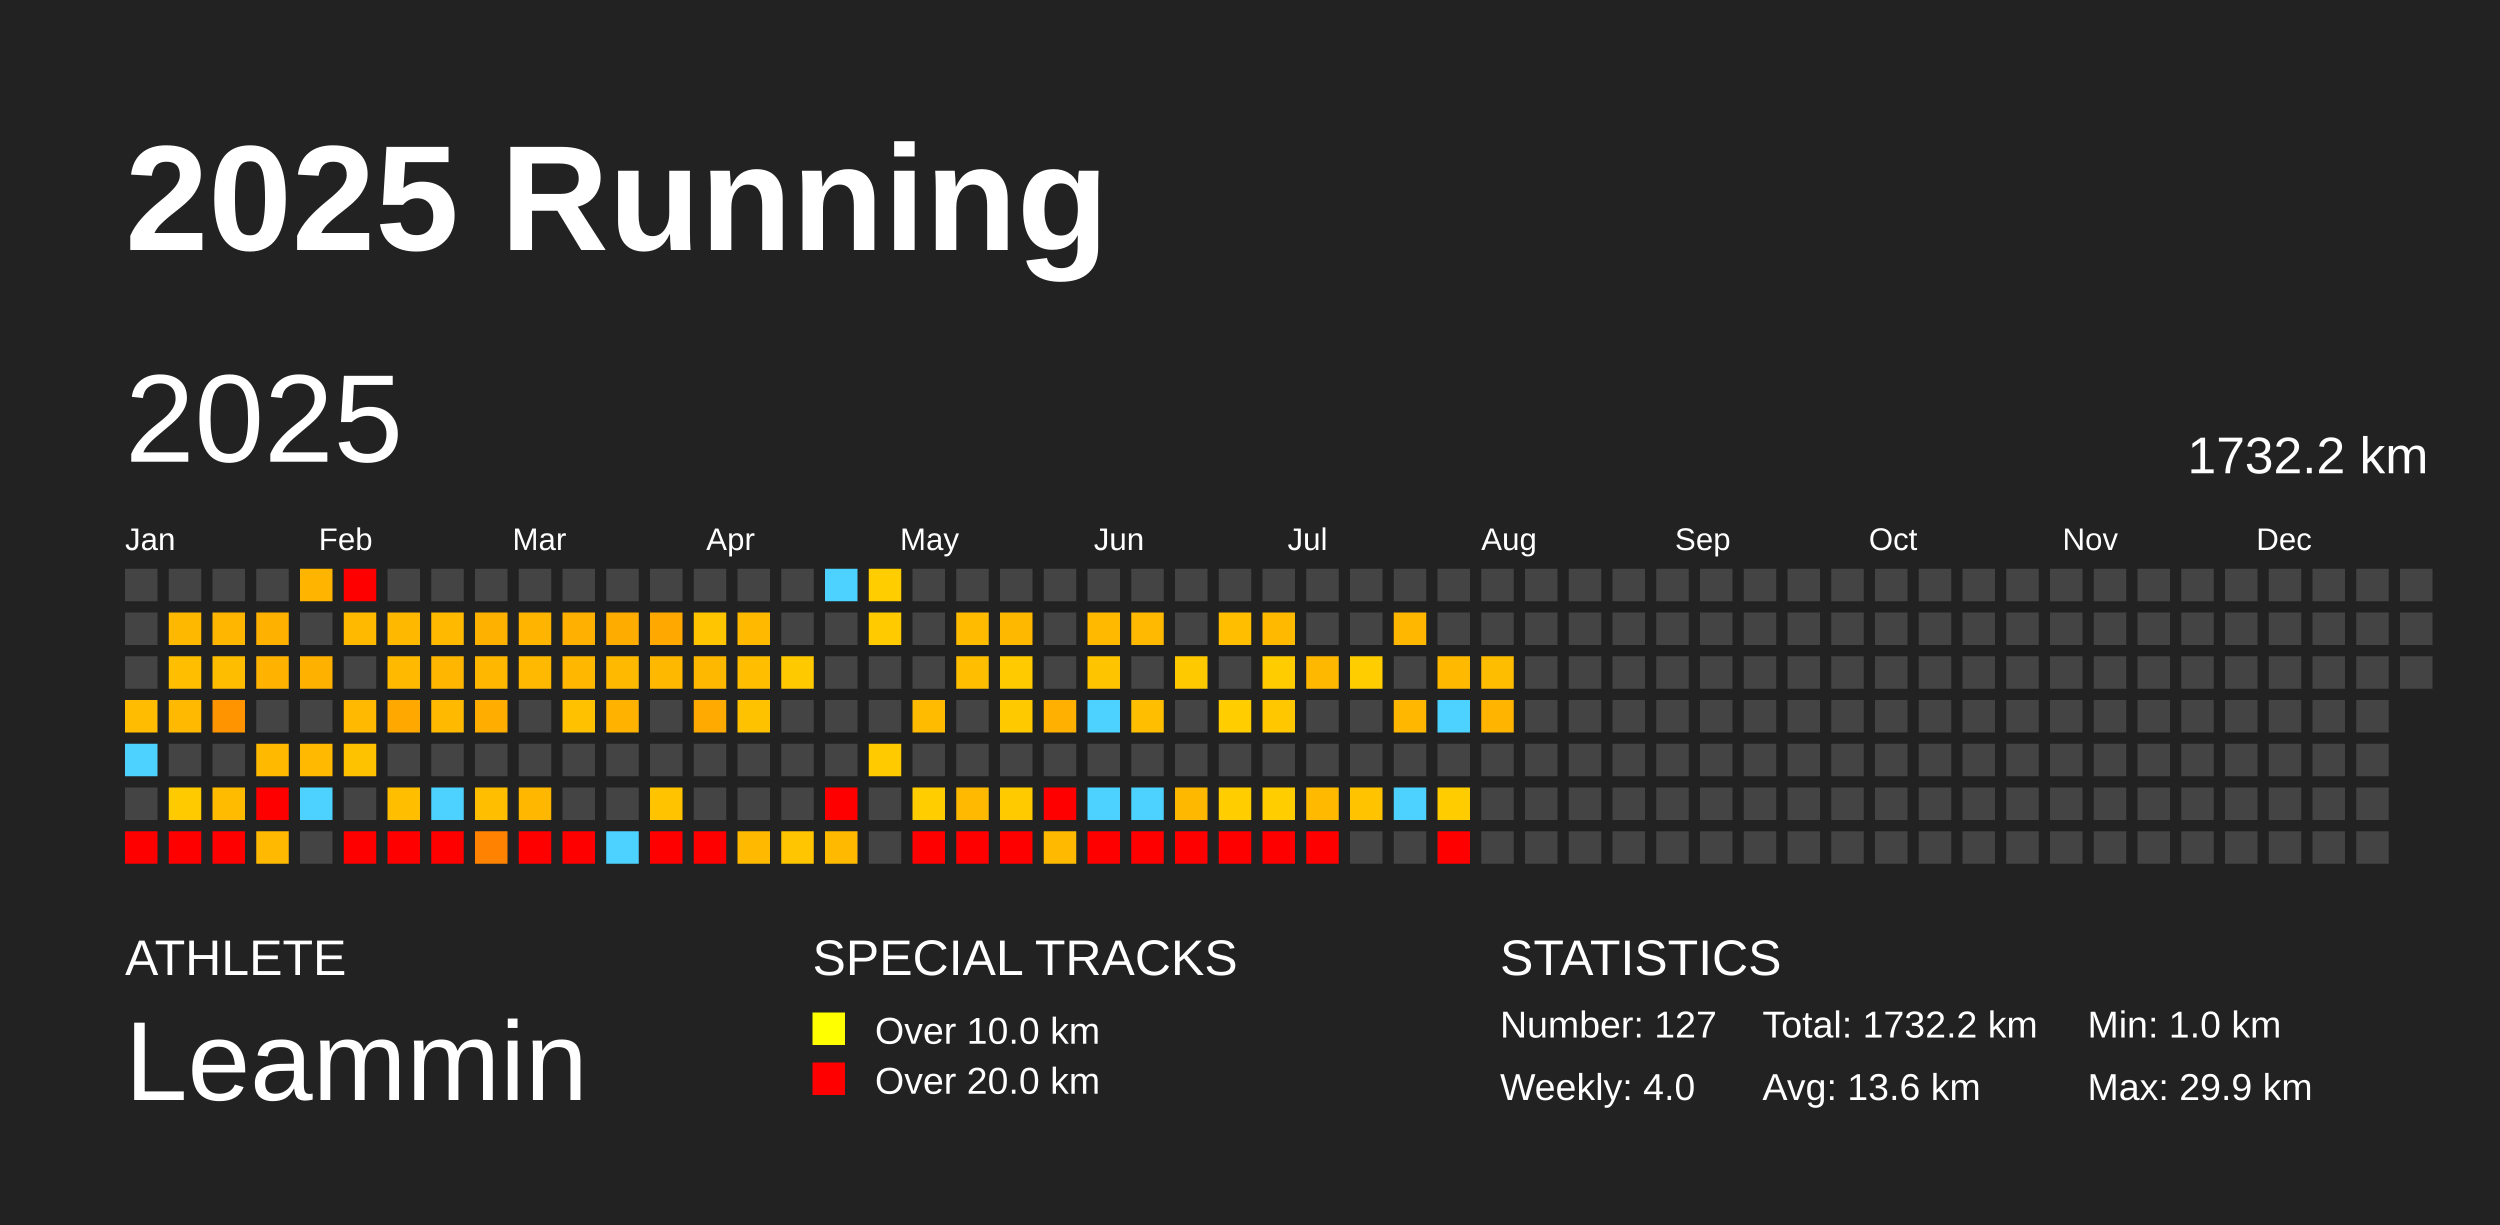
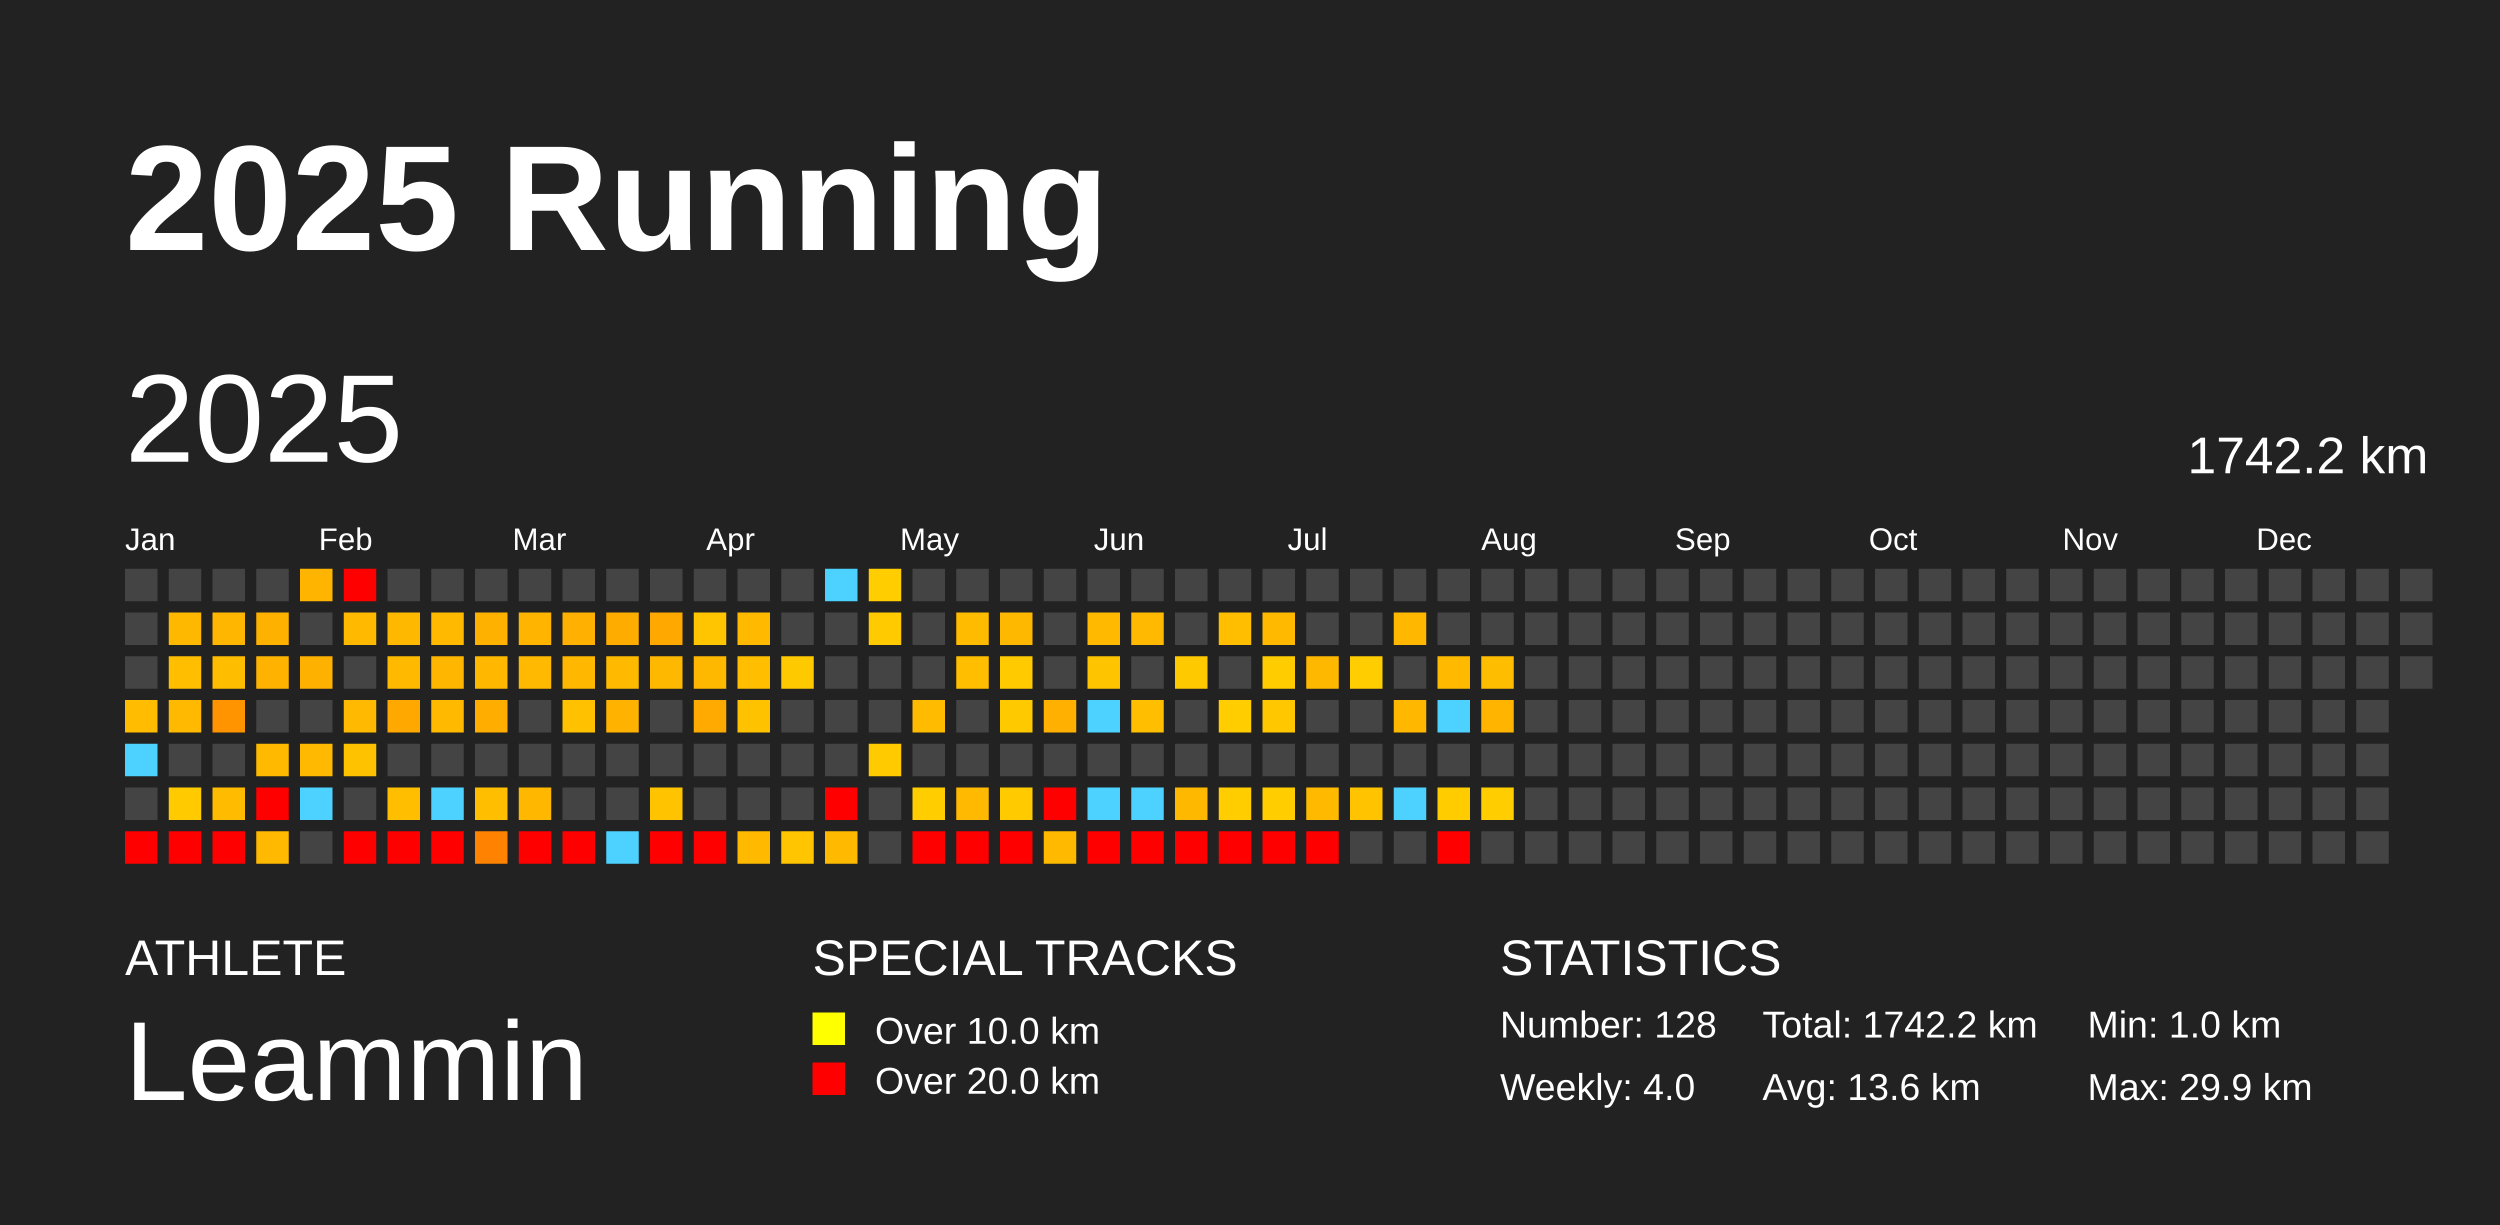
<svg xmlns="http://www.w3.org/2000/svg" baseProfile="full" height="98mm" version="1.1" viewBox="0,0,200,98" width="200mm">
  <defs />
  <rect fill="#222222" height="98" width="200" x="0" y="0" />
  <text fill="#FFFFFF" style="font-size:12px; font-family:Arial; font-weight:bold;" x="10" y="20">2025 Running</text>
  <text fill="#FFFFFF" style="font-size:4px; font-family:Arial" x="10" y="78">ATHLETE</text>
  <text fill="#FFFFFF" style="font-size:9px; font-family:Arial" x="10" y="88">Leammin</text>
  <text fill="#FFFFFF" style="font-size:4px; font-family:Arial" x="65" y="78">SPECIAL TRACKS</text>
  <rect fill="yellow" height="2.6" width="2.6" x="65" y="81" />
  <text fill="#FFFFFF" style="font-size:3px; font-family:Arial" x="70" y="83.5">Over 10.0 km</text>
  <rect fill="red" height="2.6" width="2.6" x="65" y="85" />
  <text fill="#FFFFFF" style="font-size:3px; font-family:Arial" x="70" y="87.5">Over 20.0 km</text>
  <text fill="#FFFFFF" style="font-size:4px; font-family:Arial" x="120" y="78">STATISTICS</text>
-   <text fill="#FFFFFF" style="font-size:3px; font-family:Arial" x="120" y="83">Number: 127</text>
+   <text fill="#FFFFFF" style="font-size:3px; font-family:Arial" x="120" y="83">Number: 128</text>
  <text fill="#FFFFFF" style="font-size:3px; font-family:Arial" x="120" y="88">Weekly: 4.0</text>
-   <text fill="#FFFFFF" style="font-size:3px; font-family:Arial" x="141" y="83">Total: 1732.2 km</text>
+   <text fill="#FFFFFF" style="font-size:3px; font-family:Arial" x="141" y="83">Total: 1742.2 km</text>
  <text fill="#FFFFFF" style="font-size:3px; font-family:Arial" x="141" y="88">Avg: 13.6 km</text>
  <text fill="#FFFFFF" style="font-size:3px; font-family:Arial" x="167" y="83">Min: 1.0 km</text>
  <text fill="#FFFFFF" style="font-size:3px; font-family:Arial" x="167" y="88">Max: 29.9 km</text>
  <text dominant-baseline="hanging" fill="#FFFFFF" style="font-size:10.0px; font-family:Arial;" x="10" y="30">2025</text>
-   <text dominant-baseline="hanging" fill="#FFFFFF" style="font-size:4.125px; font-family:Arial;" x="175" y="35">1732.2 km</text>
+   <text dominant-baseline="hanging" fill="#FFFFFF" style="font-size:4.125px; font-family:Arial;" x="175" y="35">1742.2 km</text>
  <text fill="#FFFFFF" style="font-size:2.5px; font-family:Arial" x="10.0" y="44">Jan</text>
  <text fill="#FFFFFF" style="font-size:2.5px; font-family:Arial" x="25.5" y="44">Feb</text>
  <text fill="#FFFFFF" style="font-size:2.5px; font-family:Arial" x="41.0" y="44">Mar</text>
  <text fill="#FFFFFF" style="font-size:2.5px; font-family:Arial" x="56.5" y="44">Apr</text>
  <text fill="#FFFFFF" style="font-size:2.5px; font-family:Arial" x="72.0" y="44">May</text>
  <text fill="#FFFFFF" style="font-size:2.5px; font-family:Arial" x="87.5" y="44">Jun</text>
  <text fill="#FFFFFF" style="font-size:2.5px; font-family:Arial" x="103.0" y="44">Jul</text>
  <text fill="#FFFFFF" style="font-size:2.5px; font-family:Arial" x="118.5" y="44">Aug</text>
  <text fill="#FFFFFF" style="font-size:2.5px; font-family:Arial" x="134.0" y="44">Sep</text>
  <text fill="#FFFFFF" style="font-size:2.5px; font-family:Arial" x="149.5" y="44">Oct</text>
  <text fill="#FFFFFF" style="font-size:2.5px; font-family:Arial" x="165.0" y="44">Nov</text>
  <text fill="#FFFFFF" style="font-size:2.5px; font-family:Arial" x="180.5" y="44">Dec</text>
  <rect fill="#444444" height="2.6" width="2.6" x="10.0" y="45.5" />
  <rect fill="#444444" height="2.6" width="2.6" x="10.0" y="49.0" />
  <rect fill="#444444" height="2.6" width="2.6" x="10.0" y="52.5" />
  <rect fill="#ffbc00" height="2.6" width="2.6" x="10.0" y="56.0" />
  <rect fill="#4dd2ff" height="2.6" width="2.6" x="10.0" y="59.5" />
  <rect fill="#444444" height="2.6" width="2.6" x="10.0" y="63.0" />
  <rect fill="red" height="2.6" width="2.6" x="10.0" y="66.5" />
  <rect fill="#444444" height="2.6" width="2.6" x="13.5" y="45.5" />
  <rect fill="#ffb800" height="2.6" width="2.6" x="13.5" y="49.0" />
  <rect fill="#ffbf00" height="2.6" width="2.6" x="13.5" y="52.5" />
  <rect fill="#ffb900" height="2.6" width="2.6" x="13.5" y="56.0" />
  <rect fill="#444444" height="2.6" width="2.6" x="13.5" y="59.5" />
  <rect fill="#ffcb00" height="2.6" width="2.6" x="13.5" y="63.0" />
  <rect fill="red" height="2.6" width="2.6" x="13.5" y="66.5" />
  <rect fill="#444444" height="2.6" width="2.6" x="17.0" y="45.5" />
  <rect fill="#ffb600" height="2.6" width="2.6" x="17.0" y="49.0" />
  <rect fill="#ffbd00" height="2.6" width="2.6" x="17.0" y="52.5" />
  <rect fill="#ff9400" height="2.6" width="2.6" x="17.0" y="56.0" />
  <rect fill="#444444" height="2.6" width="2.6" x="17.0" y="59.5" />
  <rect fill="#ffbb00" height="2.6" width="2.6" x="17.0" y="63.0" />
  <rect fill="red" height="2.6" width="2.6" x="17.0" y="66.5" />
  <rect fill="#444444" height="2.6" width="2.6" x="20.5" y="45.5" />
  <rect fill="#ffb100" height="2.6" width="2.6" x="20.5" y="49.0" />
  <rect fill="#ffb300" height="2.6" width="2.6" x="20.5" y="52.5" />
  <rect fill="#444444" height="2.6" width="2.6" x="20.5" y="56.0" />
  <rect fill="#ffba00" height="2.6" width="2.6" x="20.5" y="59.5" />
  <rect fill="red" height="2.6" width="2.6" x="20.5" y="63.0" />
  <rect fill="#ffb900" height="2.6" width="2.6" x="20.5" y="66.5" />
  <rect fill="#ffb400" height="2.6" width="2.6" x="24.0" y="45.5" />
  <rect fill="#444444" height="2.6" width="2.6" x="24.0" y="49.0" />
  <rect fill="#ffb100" height="2.6" width="2.6" x="24.0" y="52.5" />
  <rect fill="#444444" height="2.6" width="2.6" x="24.0" y="56.0" />
  <rect fill="#ffb900" height="2.6" width="2.6" x="24.0" y="59.5" />
  <rect fill="#4dd2ff" height="2.6" width="2.6" x="24.0" y="63.0" />
  <rect fill="#444444" height="2.6" width="2.6" x="24.0" y="66.5" />
  <rect fill="red" height="2.6" width="2.6" x="27.5" y="45.5" />
  <rect fill="#ffba00" height="2.6" width="2.6" x="27.5" y="49.0" />
  <rect fill="#444444" height="2.6" width="2.6" x="27.5" y="52.5" />
  <rect fill="#ffb900" height="2.6" width="2.6" x="27.5" y="56.0" />
  <rect fill="#ffc200" height="2.6" width="2.6" x="27.5" y="59.5" />
  <rect fill="#444444" height="2.6" width="2.6" x="27.5" y="63.0" />
  <rect fill="red" height="2.6" width="2.6" x="27.5" y="66.5" />
  <rect fill="#444444" height="2.6" width="2.6" x="31.0" y="45.5" />
  <rect fill="#ffb800" height="2.6" width="2.6" x="31.0" y="49.0" />
  <rect fill="#ffba00" height="2.6" width="2.6" x="31.0" y="52.5" />
  <rect fill="#ffa800" height="2.6" width="2.6" x="31.0" y="56.0" />
  <rect fill="#444444" height="2.6" width="2.6" x="31.0" y="59.5" />
  <rect fill="#ffbf00" height="2.6" width="2.6" x="31.0" y="63.0" />
  <rect fill="red" height="2.6" width="2.6" x="31.0" y="66.5" />
  <rect fill="#444444" height="2.6" width="2.6" x="34.5" y="45.5" />
  <rect fill="#ffba00" height="2.6" width="2.6" x="34.5" y="49.0" />
  <rect fill="#ffb600" height="2.6" width="2.6" x="34.5" y="52.5" />
  <rect fill="#ffba00" height="2.6" width="2.6" x="34.5" y="56.0" />
  <rect fill="#444444" height="2.6" width="2.6" x="34.5" y="59.5" />
  <rect fill="#4dd2ff" height="2.6" width="2.6" x="34.5" y="63.0" />
  <rect fill="red" height="2.6" width="2.6" x="34.5" y="66.5" />
  <rect fill="#444444" height="2.6" width="2.6" x="38.0" y="45.5" />
  <rect fill="#ffb100" height="2.6" width="2.6" x="38.0" y="49.0" />
  <rect fill="#ffb700" height="2.6" width="2.6" x="38.0" y="52.5" />
  <rect fill="#ffae00" height="2.6" width="2.6" x="38.0" y="56.0" />
  <rect fill="#444444" height="2.6" width="2.6" x="38.0" y="59.5" />
  <rect fill="#ffbf00" height="2.6" width="2.6" x="38.0" y="63.0" />
  <rect fill="#ff8300" height="2.6" width="2.6" x="38.0" y="66.5" />
  <rect fill="#444444" height="2.6" width="2.6" x="41.5" y="45.5" />
  <rect fill="#ffb400" height="2.6" width="2.6" x="41.5" y="49.0" />
  <rect fill="#ffb900" height="2.6" width="2.6" x="41.5" y="52.5" />
  <rect fill="#444444" height="2.6" width="2.6" x="41.5" y="56.0" />
  <rect fill="#444444" height="2.6" width="2.6" x="41.5" y="59.5" />
  <rect fill="#ffb700" height="2.6" width="2.6" x="41.5" y="63.0" />
  <rect fill="red" height="2.6" width="2.6" x="41.5" y="66.5" />
  <rect fill="#444444" height="2.6" width="2.6" x="45.0" y="45.5" />
  <rect fill="#ffb000" height="2.6" width="2.6" x="45.0" y="49.0" />
  <rect fill="#ffb700" height="2.6" width="2.6" x="45.0" y="52.5" />
  <rect fill="#ffc100" height="2.6" width="2.6" x="45.0" y="56.0" />
  <rect fill="#444444" height="2.6" width="2.6" x="45.0" y="59.5" />
  <rect fill="#444444" height="2.6" width="2.6" x="45.0" y="63.0" />
  <rect fill="red" height="2.6" width="2.6" x="45.0" y="66.5" />
  <rect fill="#444444" height="2.6" width="2.6" x="48.5" y="45.5" />
  <rect fill="#ffac00" height="2.6" width="2.6" x="48.5" y="49.0" />
  <rect fill="#ffba00" height="2.6" width="2.6" x="48.5" y="52.5" />
  <rect fill="#ffb300" height="2.6" width="2.6" x="48.5" y="56.0" />
  <rect fill="#444444" height="2.6" width="2.6" x="48.5" y="59.5" />
  <rect fill="#444444" height="2.6" width="2.6" x="48.5" y="63.0" />
  <rect fill="#4dd2ff" height="2.6" width="2.6" x="48.5" y="66.5" />
  <rect fill="#444444" height="2.6" width="2.6" x="52.0" y="45.5" />
  <rect fill="#ffa800" height="2.6" width="2.6" x="52.0" y="49.0" />
  <rect fill="#ffb800" height="2.6" width="2.6" x="52.0" y="52.5" />
  <rect fill="#444444" height="2.6" width="2.6" x="52.0" y="56.0" />
  <rect fill="#444444" height="2.6" width="2.6" x="52.0" y="59.5" />
  <rect fill="#ffc300" height="2.6" width="2.6" x="52.0" y="63.0" />
  <rect fill="red" height="2.6" width="2.6" x="52.0" y="66.5" />
  <rect fill="#444444" height="2.6" width="2.6" x="55.5" y="45.5" />
  <rect fill="#ffc500" height="2.6" width="2.6" x="55.5" y="49.0" />
  <rect fill="#ffb800" height="2.6" width="2.6" x="55.5" y="52.5" />
  <rect fill="#ffaa00" height="2.6" width="2.6" x="55.5" y="56.0" />
  <rect fill="#444444" height="2.6" width="2.6" x="55.5" y="59.5" />
  <rect fill="#444444" height="2.6" width="2.6" x="55.5" y="63.0" />
  <rect fill="red" height="2.6" width="2.6" x="55.5" y="66.5" />
  <rect fill="#444444" height="2.6" width="2.6" x="59.0" y="45.5" />
  <rect fill="#ffba00" height="2.6" width="2.6" x="59.0" y="49.0" />
  <rect fill="#ffbe00" height="2.6" width="2.6" x="59.0" y="52.5" />
  <rect fill="#ffc200" height="2.6" width="2.6" x="59.0" y="56.0" />
  <rect fill="#444444" height="2.6" width="2.6" x="59.0" y="59.5" />
  <rect fill="#444444" height="2.6" width="2.6" x="59.0" y="63.0" />
  <rect fill="#ffba00" height="2.6" width="2.6" x="59.0" y="66.5" />
  <rect fill="#444444" height="2.6" width="2.6" x="62.5" y="45.5" />
  <rect fill="#444444" height="2.6" width="2.6" x="62.5" y="49.0" />
  <rect fill="#ffc900" height="2.6" width="2.6" x="62.5" y="52.5" />
  <rect fill="#444444" height="2.6" width="2.6" x="62.5" y="56.0" />
  <rect fill="#444444" height="2.6" width="2.6" x="62.5" y="59.5" />
  <rect fill="#444444" height="2.6" width="2.6" x="62.5" y="63.0" />
  <rect fill="#ffc500" height="2.6" width="2.6" x="62.5" y="66.5" />
  <rect fill="#4dd2ff" height="2.6" width="2.6" x="66.0" y="45.5" />
  <rect fill="#444444" height="2.6" width="2.6" x="66.0" y="49.0" />
  <rect fill="#444444" height="2.6" width="2.6" x="66.0" y="52.5" />
  <rect fill="#444444" height="2.6" width="2.6" x="66.0" y="56.0" />
  <rect fill="#444444" height="2.6" width="2.6" x="66.0" y="59.5" />
  <rect fill="red" height="2.6" width="2.6" x="66.0" y="63.0" />
  <rect fill="#ffba00" height="2.6" width="2.6" x="66.0" y="66.5" />
  <rect fill="#ffcd00" height="2.6" width="2.6" x="69.5" y="45.5" />
  <rect fill="#ffcb00" height="2.6" width="2.6" x="69.5" y="49.0" />
  <rect fill="#444444" height="2.6" width="2.6" x="69.5" y="52.5" />
  <rect fill="#444444" height="2.6" width="2.6" x="69.5" y="56.0" />
  <rect fill="#ffca00" height="2.6" width="2.6" x="69.5" y="59.5" />
  <rect fill="#444444" height="2.6" width="2.6" x="69.5" y="63.0" />
  <rect fill="#444444" height="2.6" width="2.6" x="69.5" y="66.5" />
  <rect fill="#444444" height="2.6" width="2.6" x="73.0" y="45.5" />
  <rect fill="#444444" height="2.6" width="2.6" x="73.0" y="49.0" />
  <rect fill="#444444" height="2.6" width="2.6" x="73.0" y="52.5" />
  <rect fill="#ffbb00" height="2.6" width="2.6" x="73.0" y="56.0" />
  <rect fill="#444444" height="2.6" width="2.6" x="73.0" y="59.5" />
  <rect fill="#ffcd00" height="2.6" width="2.6" x="73.0" y="63.0" />
  <rect fill="red" height="2.6" width="2.6" x="73.0" y="66.5" />
  <rect fill="#444444" height="2.6" width="2.6" x="76.5" y="45.5" />
  <rect fill="#ffbb00" height="2.6" width="2.6" x="76.5" y="49.0" />
  <rect fill="#ffbe00" height="2.6" width="2.6" x="76.5" y="52.5" />
  <rect fill="#444444" height="2.6" width="2.6" x="76.5" y="56.0" />
  <rect fill="#444444" height="2.6" width="2.6" x="76.5" y="59.5" />
  <rect fill="#ffb900" height="2.6" width="2.6" x="76.5" y="63.0" />
  <rect fill="red" height="2.6" width="2.6" x="76.5" y="66.5" />
  <rect fill="#444444" height="2.6" width="2.6" x="80.0" y="45.5" />
  <rect fill="#ffb800" height="2.6" width="2.6" x="80.0" y="49.0" />
  <rect fill="#ffcb00" height="2.6" width="2.6" x="80.0" y="52.5" />
  <rect fill="#ffc900" height="2.6" width="2.6" x="80.0" y="56.0" />
  <rect fill="#444444" height="2.6" width="2.6" x="80.0" y="59.5" />
  <rect fill="#ffcb00" height="2.6" width="2.6" x="80.0" y="63.0" />
  <rect fill="red" height="2.6" width="2.6" x="80.0" y="66.5" />
  <rect fill="#444444" height="2.6" width="2.6" x="83.5" y="45.5" />
  <rect fill="#444444" height="2.6" width="2.6" x="83.5" y="49.0" />
  <rect fill="#444444" height="2.6" width="2.6" x="83.5" y="52.5" />
  <rect fill="#ffb000" height="2.6" width="2.6" x="83.5" y="56.0" />
  <rect fill="#444444" height="2.6" width="2.6" x="83.5" y="59.5" />
  <rect fill="red" height="2.6" width="2.6" x="83.5" y="63.0" />
  <rect fill="#ffba00" height="2.6" width="2.6" x="83.5" y="66.5" />
  <rect fill="#444444" height="2.6" width="2.6" x="87.0" y="45.5" />
  <rect fill="#ffba00" height="2.6" width="2.6" x="87.0" y="49.0" />
  <rect fill="#ffc400" height="2.6" width="2.6" x="87.0" y="52.5" />
  <rect fill="#4dd2ff" height="2.6" width="2.6" x="87.0" y="56.0" />
  <rect fill="#444444" height="2.6" width="2.6" x="87.0" y="59.5" />
  <rect fill="#4dd2ff" height="2.6" width="2.6" x="87.0" y="63.0" />
  <rect fill="red" height="2.6" width="2.6" x="87.0" y="66.5" />
  <rect fill="#444444" height="2.6" width="2.6" x="90.5" y="45.5" />
  <rect fill="#ffb900" height="2.6" width="2.6" x="90.5" y="49.0" />
  <rect fill="#444444" height="2.6" width="2.6" x="90.5" y="52.5" />
  <rect fill="#ffbe00" height="2.6" width="2.6" x="90.5" y="56.0" />
  <rect fill="#444444" height="2.6" width="2.6" x="90.5" y="59.5" />
  <rect fill="#4dd2ff" height="2.6" width="2.6" x="90.5" y="63.0" />
  <rect fill="red" height="2.6" width="2.6" x="90.5" y="66.5" />
  <rect fill="#444444" height="2.6" width="2.6" x="94.0" y="45.5" />
  <rect fill="#444444" height="2.6" width="2.6" x="94.0" y="49.0" />
  <rect fill="#ffc900" height="2.6" width="2.6" x="94.0" y="52.5" />
  <rect fill="#444444" height="2.6" width="2.6" x="94.0" y="56.0" />
  <rect fill="#444444" height="2.6" width="2.6" x="94.0" y="59.5" />
  <rect fill="#ffb800" height="2.6" width="2.6" x="94.0" y="63.0" />
  <rect fill="red" height="2.6" width="2.6" x="94.0" y="66.5" />
  <rect fill="#444444" height="2.6" width="2.6" x="97.5" y="45.5" />
  <rect fill="#ffbf00" height="2.6" width="2.6" x="97.5" y="49.0" />
  <rect fill="#444444" height="2.6" width="2.6" x="97.5" y="52.5" />
  <rect fill="#ffcd00" height="2.6" width="2.6" x="97.5" y="56.0" />
  <rect fill="#444444" height="2.6" width="2.6" x="97.5" y="59.5" />
  <rect fill="#ffcd00" height="2.6" width="2.6" x="97.5" y="63.0" />
  <rect fill="red" height="2.6" width="2.6" x="97.5" y="66.5" />
  <rect fill="#444444" height="2.6" width="2.6" x="101.0" y="45.5" />
  <rect fill="#ffba00" height="2.6" width="2.6" x="101.0" y="49.0" />
  <rect fill="#ffcc00" height="2.6" width="2.6" x="101.0" y="52.5" />
  <rect fill="#ffc700" height="2.6" width="2.6" x="101.0" y="56.0" />
  <rect fill="#444444" height="2.6" width="2.6" x="101.0" y="59.5" />
  <rect fill="#ffcd00" height="2.6" width="2.6" x="101.0" y="63.0" />
  <rect fill="red" height="2.6" width="2.6" x="101.0" y="66.5" />
  <rect fill="#444444" height="2.6" width="2.6" x="104.5" y="45.5" />
  <rect fill="#444444" height="2.6" width="2.6" x="104.5" y="49.0" />
  <rect fill="#ffb800" height="2.6" width="2.6" x="104.5" y="52.5" />
  <rect fill="#444444" height="2.6" width="2.6" x="104.5" y="56.0" />
  <rect fill="#444444" height="2.6" width="2.6" x="104.5" y="59.5" />
  <rect fill="#ffba00" height="2.6" width="2.6" x="104.5" y="63.0" />
  <rect fill="red" height="2.6" width="2.6" x="104.5" y="66.5" />
  <rect fill="#444444" height="2.6" width="2.6" x="108.0" y="45.5" />
  <rect fill="#444444" height="2.6" width="2.6" x="108.0" y="49.0" />
  <rect fill="#ffcd00" height="2.6" width="2.6" x="108.0" y="52.5" />
  <rect fill="#444444" height="2.6" width="2.6" x="108.0" y="56.0" />
  <rect fill="#444444" height="2.6" width="2.6" x="108.0" y="59.5" />
  <rect fill="#ffc300" height="2.6" width="2.6" x="108.0" y="63.0" />
  <rect fill="#444444" height="2.6" width="2.6" x="108.0" y="66.5" />
  <rect fill="#444444" height="2.6" width="2.6" x="111.5" y="45.5" />
  <rect fill="#ffb700" height="2.6" width="2.6" x="111.5" y="49.0" />
  <rect fill="#444444" height="2.6" width="2.6" x="111.5" y="52.5" />
  <rect fill="#ffb700" height="2.6" width="2.6" x="111.5" y="56.0" />
  <rect fill="#444444" height="2.6" width="2.6" x="111.5" y="59.5" />
  <rect fill="#4dd2ff" height="2.6" width="2.6" x="111.5" y="63.0" />
  <rect fill="#444444" height="2.6" width="2.6" x="111.5" y="66.5" />
  <rect fill="#444444" height="2.6" width="2.6" x="115.0" y="45.5" />
  <rect fill="#444444" height="2.6" width="2.6" x="115.0" y="49.0" />
  <rect fill="#ffba00" height="2.6" width="2.6" x="115.0" y="52.5" />
  <rect fill="#4dd2ff" height="2.6" width="2.6" x="115.0" y="56.0" />
  <rect fill="#444444" height="2.6" width="2.6" x="115.0" y="59.5" />
  <rect fill="#ffcc00" height="2.6" width="2.6" x="115.0" y="63.0" />
  <rect fill="red" height="2.6" width="2.6" x="115.0" y="66.5" />
  <rect fill="#444444" height="2.6" width="2.6" x="118.5" y="45.5" />
  <rect fill="#444444" height="2.6" width="2.6" x="118.5" y="49.0" />
  <rect fill="#ffbd00" height="2.6" width="2.6" x="118.5" y="52.5" />
  <rect fill="#ffb400" height="2.6" width="2.6" x="118.5" y="56.0" />
  <rect fill="#444444" height="2.6" width="2.6" x="118.5" y="59.5" />
-   <rect fill="#444444" height="2.6" width="2.6" x="118.5" y="63.0" />
+   <rect fill="#ffcd00" height="2.6" width="2.6" x="118.5" y="63.0" />
  <rect fill="#444444" height="2.6" width="2.6" x="118.5" y="66.5" />
  <rect fill="#444444" height="2.6" width="2.6" x="122.0" y="45.5" />
  <rect fill="#444444" height="2.6" width="2.6" x="122.0" y="49.0" />
  <rect fill="#444444" height="2.6" width="2.6" x="122.0" y="52.5" />
  <rect fill="#444444" height="2.6" width="2.6" x="122.0" y="56.0" />
  <rect fill="#444444" height="2.6" width="2.6" x="122.0" y="59.5" />
  <rect fill="#444444" height="2.6" width="2.6" x="122.0" y="63.0" />
  <rect fill="#444444" height="2.6" width="2.6" x="122.0" y="66.5" />
  <rect fill="#444444" height="2.6" width="2.6" x="125.5" y="45.5" />
  <rect fill="#444444" height="2.6" width="2.6" x="125.5" y="49.0" />
  <rect fill="#444444" height="2.6" width="2.6" x="125.5" y="52.5" />
  <rect fill="#444444" height="2.6" width="2.6" x="125.5" y="56.0" />
  <rect fill="#444444" height="2.6" width="2.6" x="125.5" y="59.5" />
  <rect fill="#444444" height="2.6" width="2.6" x="125.5" y="63.0" />
  <rect fill="#444444" height="2.6" width="2.6" x="125.5" y="66.5" />
  <rect fill="#444444" height="2.6" width="2.6" x="129.0" y="45.5" />
  <rect fill="#444444" height="2.6" width="2.6" x="129.0" y="49.0" />
  <rect fill="#444444" height="2.6" width="2.6" x="129.0" y="52.5" />
  <rect fill="#444444" height="2.6" width="2.6" x="129.0" y="56.0" />
  <rect fill="#444444" height="2.6" width="2.6" x="129.0" y="59.5" />
  <rect fill="#444444" height="2.6" width="2.6" x="129.0" y="63.0" />
  <rect fill="#444444" height="2.6" width="2.6" x="129.0" y="66.5" />
  <rect fill="#444444" height="2.6" width="2.6" x="132.5" y="45.5" />
  <rect fill="#444444" height="2.6" width="2.6" x="132.5" y="49.0" />
  <rect fill="#444444" height="2.6" width="2.6" x="132.5" y="52.5" />
  <rect fill="#444444" height="2.6" width="2.6" x="132.5" y="56.0" />
  <rect fill="#444444" height="2.6" width="2.6" x="132.5" y="59.5" />
  <rect fill="#444444" height="2.6" width="2.6" x="132.5" y="63.0" />
  <rect fill="#444444" height="2.6" width="2.6" x="132.5" y="66.5" />
  <rect fill="#444444" height="2.6" width="2.6" x="136.0" y="45.5" />
  <rect fill="#444444" height="2.6" width="2.6" x="136.0" y="49.0" />
  <rect fill="#444444" height="2.6" width="2.6" x="136.0" y="52.5" />
  <rect fill="#444444" height="2.6" width="2.6" x="136.0" y="56.0" />
  <rect fill="#444444" height="2.6" width="2.6" x="136.0" y="59.5" />
  <rect fill="#444444" height="2.6" width="2.6" x="136.0" y="63.0" />
  <rect fill="#444444" height="2.6" width="2.6" x="136.0" y="66.5" />
  <rect fill="#444444" height="2.6" width="2.6" x="139.5" y="45.5" />
  <rect fill="#444444" height="2.6" width="2.6" x="139.5" y="49.0" />
  <rect fill="#444444" height="2.6" width="2.6" x="139.5" y="52.5" />
  <rect fill="#444444" height="2.6" width="2.6" x="139.5" y="56.0" />
  <rect fill="#444444" height="2.6" width="2.6" x="139.5" y="59.5" />
  <rect fill="#444444" height="2.6" width="2.6" x="139.5" y="63.0" />
  <rect fill="#444444" height="2.6" width="2.6" x="139.5" y="66.5" />
  <rect fill="#444444" height="2.6" width="2.6" x="143.0" y="45.5" />
  <rect fill="#444444" height="2.6" width="2.6" x="143.0" y="49.0" />
  <rect fill="#444444" height="2.6" width="2.6" x="143.0" y="52.5" />
  <rect fill="#444444" height="2.6" width="2.6" x="143.0" y="56.0" />
  <rect fill="#444444" height="2.6" width="2.6" x="143.0" y="59.5" />
  <rect fill="#444444" height="2.6" width="2.6" x="143.0" y="63.0" />
  <rect fill="#444444" height="2.6" width="2.6" x="143.0" y="66.5" />
  <rect fill="#444444" height="2.6" width="2.6" x="146.5" y="45.5" />
  <rect fill="#444444" height="2.6" width="2.6" x="146.5" y="49.0" />
  <rect fill="#444444" height="2.6" width="2.6" x="146.5" y="52.5" />
  <rect fill="#444444" height="2.6" width="2.6" x="146.5" y="56.0" />
  <rect fill="#444444" height="2.6" width="2.6" x="146.5" y="59.5" />
  <rect fill="#444444" height="2.6" width="2.6" x="146.5" y="63.0" />
  <rect fill="#444444" height="2.6" width="2.6" x="146.5" y="66.5" />
  <rect fill="#444444" height="2.6" width="2.6" x="150.0" y="45.5" />
  <rect fill="#444444" height="2.6" width="2.6" x="150.0" y="49.0" />
  <rect fill="#444444" height="2.6" width="2.6" x="150.0" y="52.5" />
  <rect fill="#444444" height="2.6" width="2.6" x="150.0" y="56.0" />
  <rect fill="#444444" height="2.6" width="2.6" x="150.0" y="59.5" />
  <rect fill="#444444" height="2.6" width="2.6" x="150.0" y="63.0" />
  <rect fill="#444444" height="2.6" width="2.6" x="150.0" y="66.5" />
  <rect fill="#444444" height="2.6" width="2.6" x="153.5" y="45.5" />
  <rect fill="#444444" height="2.6" width="2.6" x="153.5" y="49.0" />
  <rect fill="#444444" height="2.6" width="2.6" x="153.5" y="52.5" />
  <rect fill="#444444" height="2.6" width="2.6" x="153.5" y="56.0" />
  <rect fill="#444444" height="2.6" width="2.6" x="153.5" y="59.5" />
  <rect fill="#444444" height="2.6" width="2.6" x="153.5" y="63.0" />
  <rect fill="#444444" height="2.6" width="2.6" x="153.5" y="66.5" />
  <rect fill="#444444" height="2.6" width="2.6" x="157.0" y="45.5" />
  <rect fill="#444444" height="2.6" width="2.6" x="157.0" y="49.0" />
  <rect fill="#444444" height="2.6" width="2.6" x="157.0" y="52.5" />
  <rect fill="#444444" height="2.6" width="2.6" x="157.0" y="56.0" />
  <rect fill="#444444" height="2.6" width="2.6" x="157.0" y="59.5" />
  <rect fill="#444444" height="2.6" width="2.6" x="157.0" y="63.0" />
  <rect fill="#444444" height="2.6" width="2.6" x="157.0" y="66.5" />
  <rect fill="#444444" height="2.6" width="2.6" x="160.5" y="45.5" />
  <rect fill="#444444" height="2.6" width="2.6" x="160.5" y="49.0" />
  <rect fill="#444444" height="2.6" width="2.6" x="160.5" y="52.5" />
  <rect fill="#444444" height="2.6" width="2.6" x="160.5" y="56.0" />
  <rect fill="#444444" height="2.6" width="2.6" x="160.5" y="59.5" />
  <rect fill="#444444" height="2.6" width="2.6" x="160.5" y="63.0" />
  <rect fill="#444444" height="2.6" width="2.6" x="160.5" y="66.5" />
  <rect fill="#444444" height="2.6" width="2.6" x="164.0" y="45.5" />
  <rect fill="#444444" height="2.6" width="2.6" x="164.0" y="49.0" />
  <rect fill="#444444" height="2.6" width="2.6" x="164.0" y="52.5" />
  <rect fill="#444444" height="2.6" width="2.6" x="164.0" y="56.0" />
  <rect fill="#444444" height="2.6" width="2.6" x="164.0" y="59.5" />
  <rect fill="#444444" height="2.6" width="2.6" x="164.0" y="63.0" />
  <rect fill="#444444" height="2.6" width="2.6" x="164.0" y="66.5" />
  <rect fill="#444444" height="2.6" width="2.6" x="167.5" y="45.5" />
  <rect fill="#444444" height="2.6" width="2.6" x="167.5" y="49.0" />
  <rect fill="#444444" height="2.6" width="2.6" x="167.5" y="52.5" />
  <rect fill="#444444" height="2.6" width="2.6" x="167.5" y="56.0" />
  <rect fill="#444444" height="2.6" width="2.6" x="167.5" y="59.5" />
  <rect fill="#444444" height="2.6" width="2.6" x="167.5" y="63.0" />
  <rect fill="#444444" height="2.6" width="2.6" x="167.5" y="66.5" />
  <rect fill="#444444" height="2.6" width="2.6" x="171.0" y="45.5" />
  <rect fill="#444444" height="2.6" width="2.6" x="171.0" y="49.0" />
  <rect fill="#444444" height="2.6" width="2.6" x="171.0" y="52.5" />
  <rect fill="#444444" height="2.6" width="2.6" x="171.0" y="56.0" />
  <rect fill="#444444" height="2.6" width="2.6" x="171.0" y="59.5" />
  <rect fill="#444444" height="2.6" width="2.6" x="171.0" y="63.0" />
  <rect fill="#444444" height="2.6" width="2.6" x="171.0" y="66.5" />
  <rect fill="#444444" height="2.6" width="2.6" x="174.5" y="45.5" />
  <rect fill="#444444" height="2.6" width="2.6" x="174.5" y="49.0" />
  <rect fill="#444444" height="2.6" width="2.6" x="174.5" y="52.5" />
  <rect fill="#444444" height="2.6" width="2.6" x="174.5" y="56.0" />
  <rect fill="#444444" height="2.6" width="2.6" x="174.5" y="59.5" />
  <rect fill="#444444" height="2.6" width="2.6" x="174.5" y="63.0" />
  <rect fill="#444444" height="2.6" width="2.6" x="174.5" y="66.5" />
  <rect fill="#444444" height="2.6" width="2.6" x="178.0" y="45.5" />
  <rect fill="#444444" height="2.6" width="2.6" x="178.0" y="49.0" />
  <rect fill="#444444" height="2.6" width="2.6" x="178.0" y="52.5" />
  <rect fill="#444444" height="2.6" width="2.6" x="178.0" y="56.0" />
  <rect fill="#444444" height="2.6" width="2.6" x="178.0" y="59.5" />
  <rect fill="#444444" height="2.6" width="2.6" x="178.0" y="63.0" />
  <rect fill="#444444" height="2.6" width="2.6" x="178.0" y="66.5" />
  <rect fill="#444444" height="2.6" width="2.6" x="181.5" y="45.5" />
  <rect fill="#444444" height="2.6" width="2.6" x="181.5" y="49.0" />
  <rect fill="#444444" height="2.6" width="2.6" x="181.5" y="52.5" />
  <rect fill="#444444" height="2.6" width="2.6" x="181.5" y="56.0" />
  <rect fill="#444444" height="2.6" width="2.6" x="181.5" y="59.5" />
  <rect fill="#444444" height="2.6" width="2.6" x="181.5" y="63.0" />
  <rect fill="#444444" height="2.6" width="2.6" x="181.5" y="66.5" />
  <rect fill="#444444" height="2.6" width="2.6" x="185.0" y="45.5" />
  <rect fill="#444444" height="2.6" width="2.6" x="185.0" y="49.0" />
  <rect fill="#444444" height="2.6" width="2.6" x="185.0" y="52.5" />
  <rect fill="#444444" height="2.6" width="2.6" x="185.0" y="56.0" />
  <rect fill="#444444" height="2.6" width="2.6" x="185.0" y="59.5" />
  <rect fill="#444444" height="2.6" width="2.6" x="185.0" y="63.0" />
  <rect fill="#444444" height="2.6" width="2.6" x="185.0" y="66.5" />
  <rect fill="#444444" height="2.6" width="2.6" x="188.5" y="45.5" />
  <rect fill="#444444" height="2.6" width="2.6" x="188.5" y="49.0" />
  <rect fill="#444444" height="2.6" width="2.6" x="188.5" y="52.5" />
  <rect fill="#444444" height="2.6" width="2.6" x="188.5" y="56.0" />
  <rect fill="#444444" height="2.6" width="2.6" x="188.5" y="59.5" />
  <rect fill="#444444" height="2.6" width="2.6" x="188.5" y="63.0" />
  <rect fill="#444444" height="2.6" width="2.6" x="188.5" y="66.5" />
  <rect fill="#444444" height="2.6" width="2.6" x="192.0" y="45.5" />
  <rect fill="#444444" height="2.6" width="2.6" x="192.0" y="49.0" />
  <rect fill="#444444" height="2.6" width="2.6" x="192.0" y="52.5" />
</svg>
